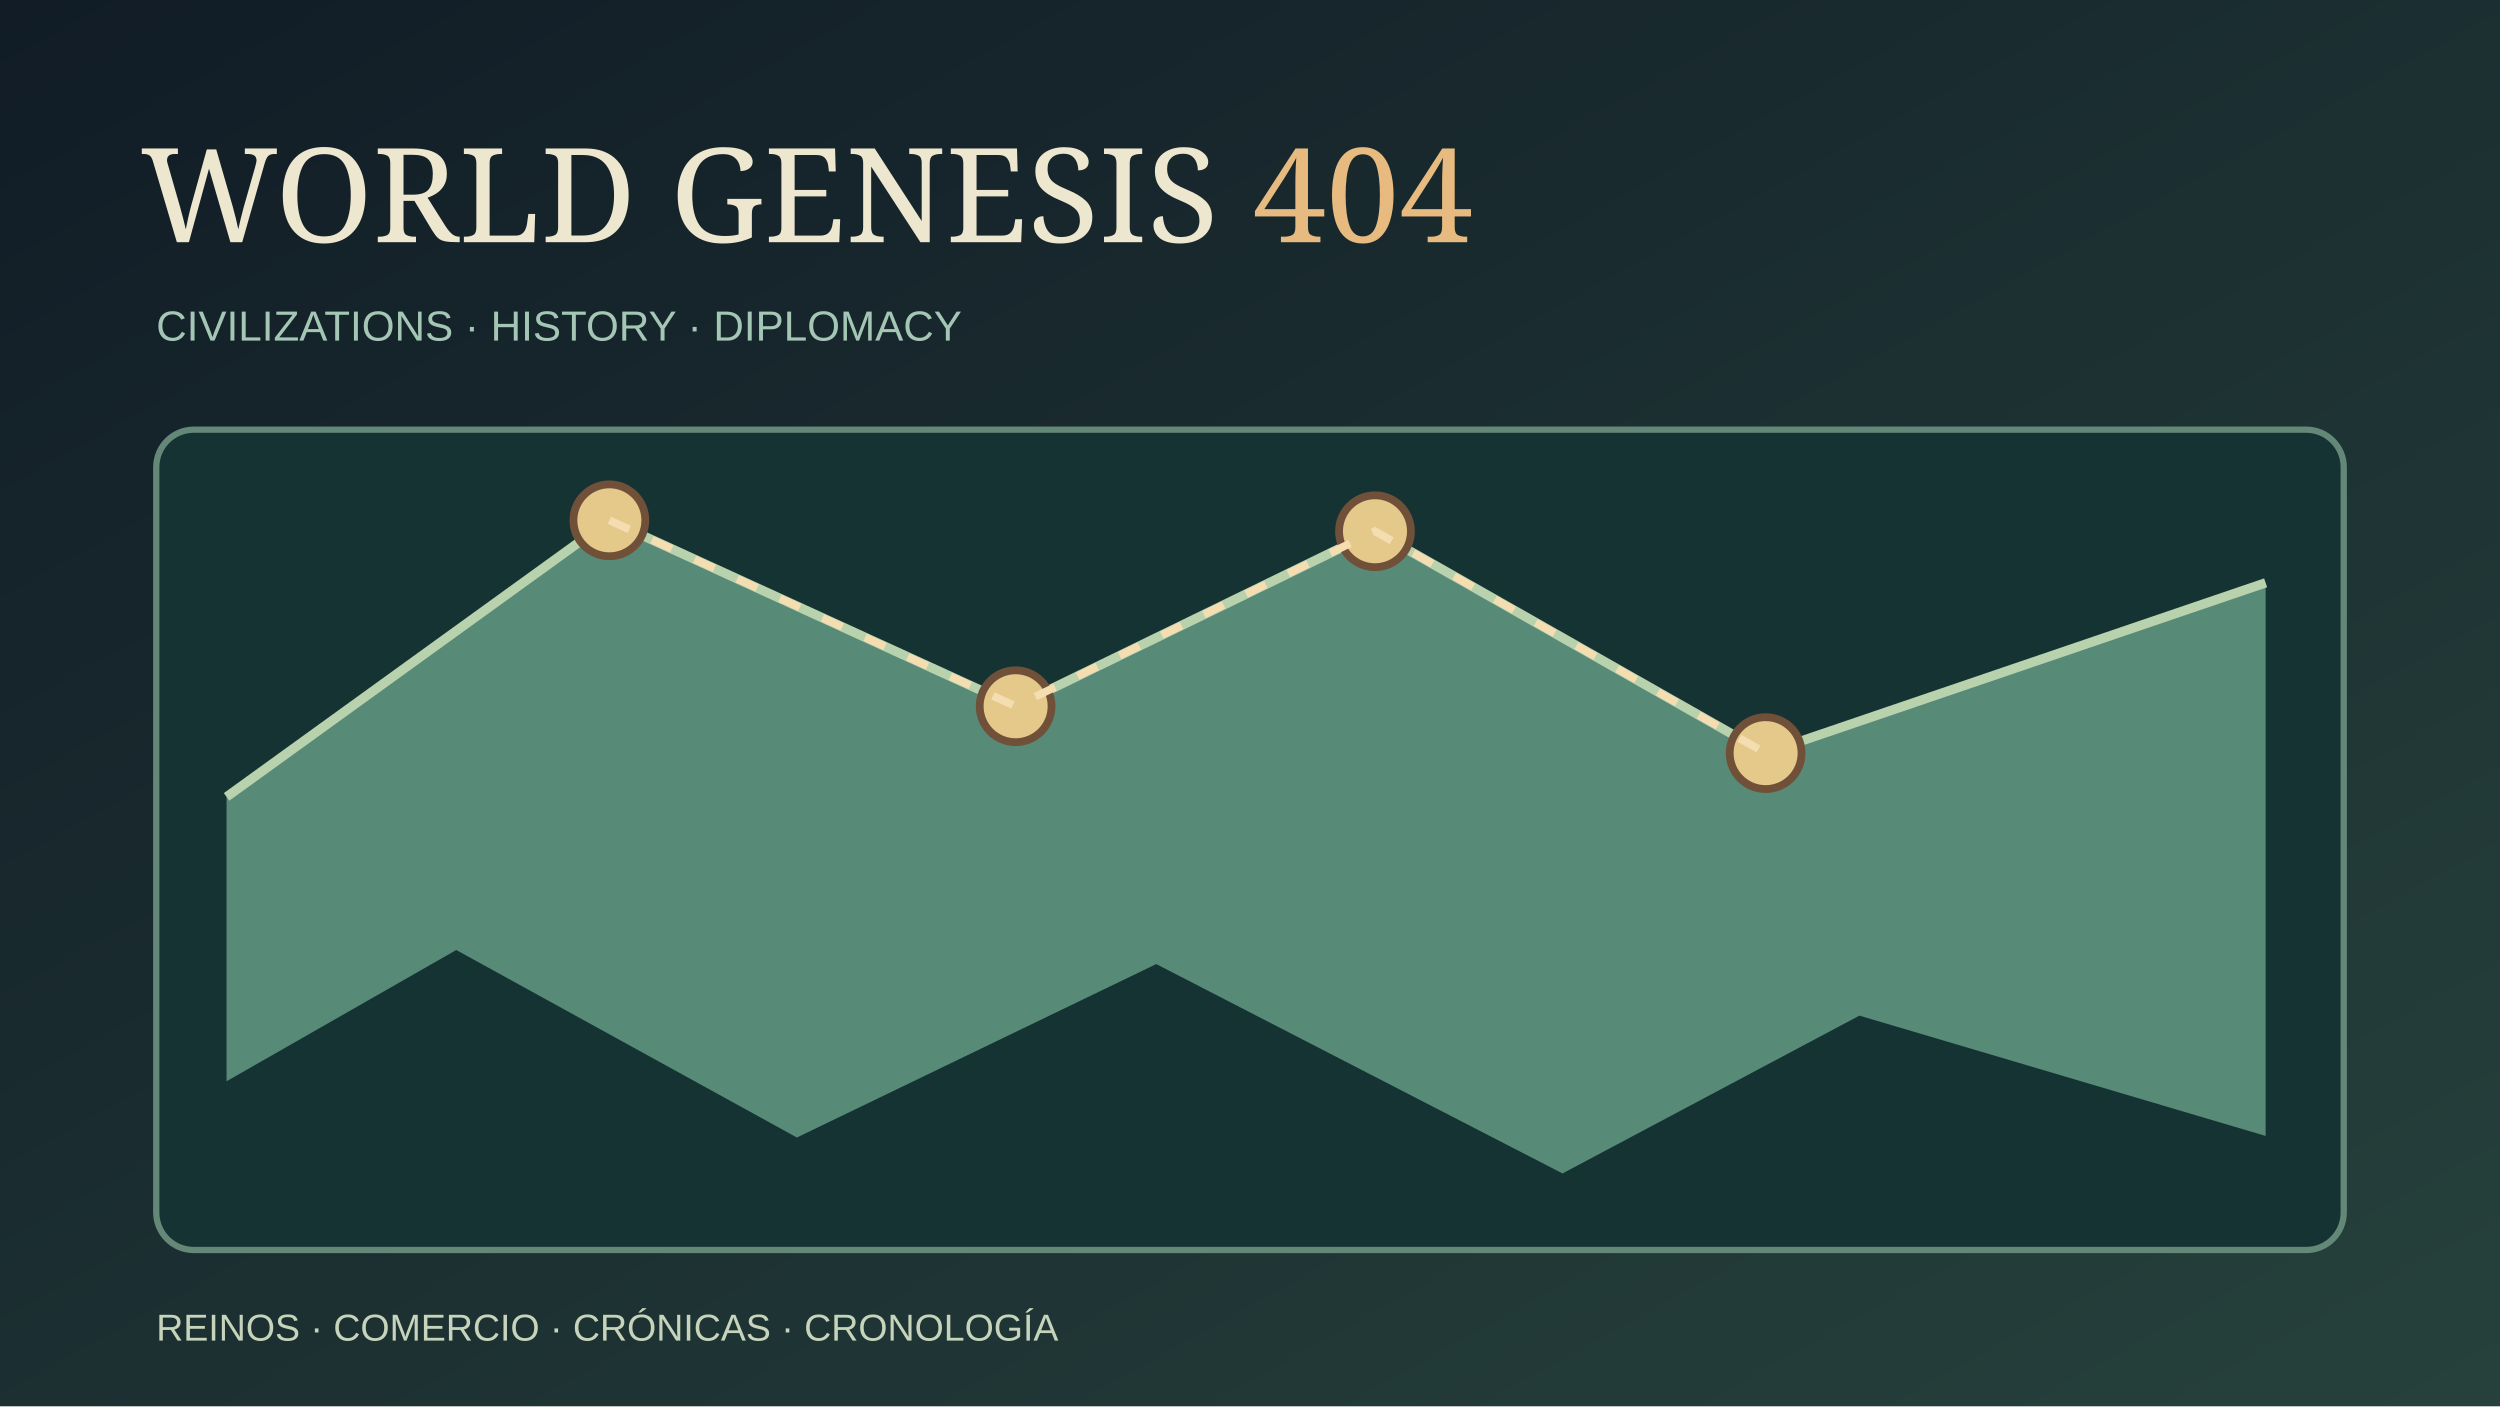
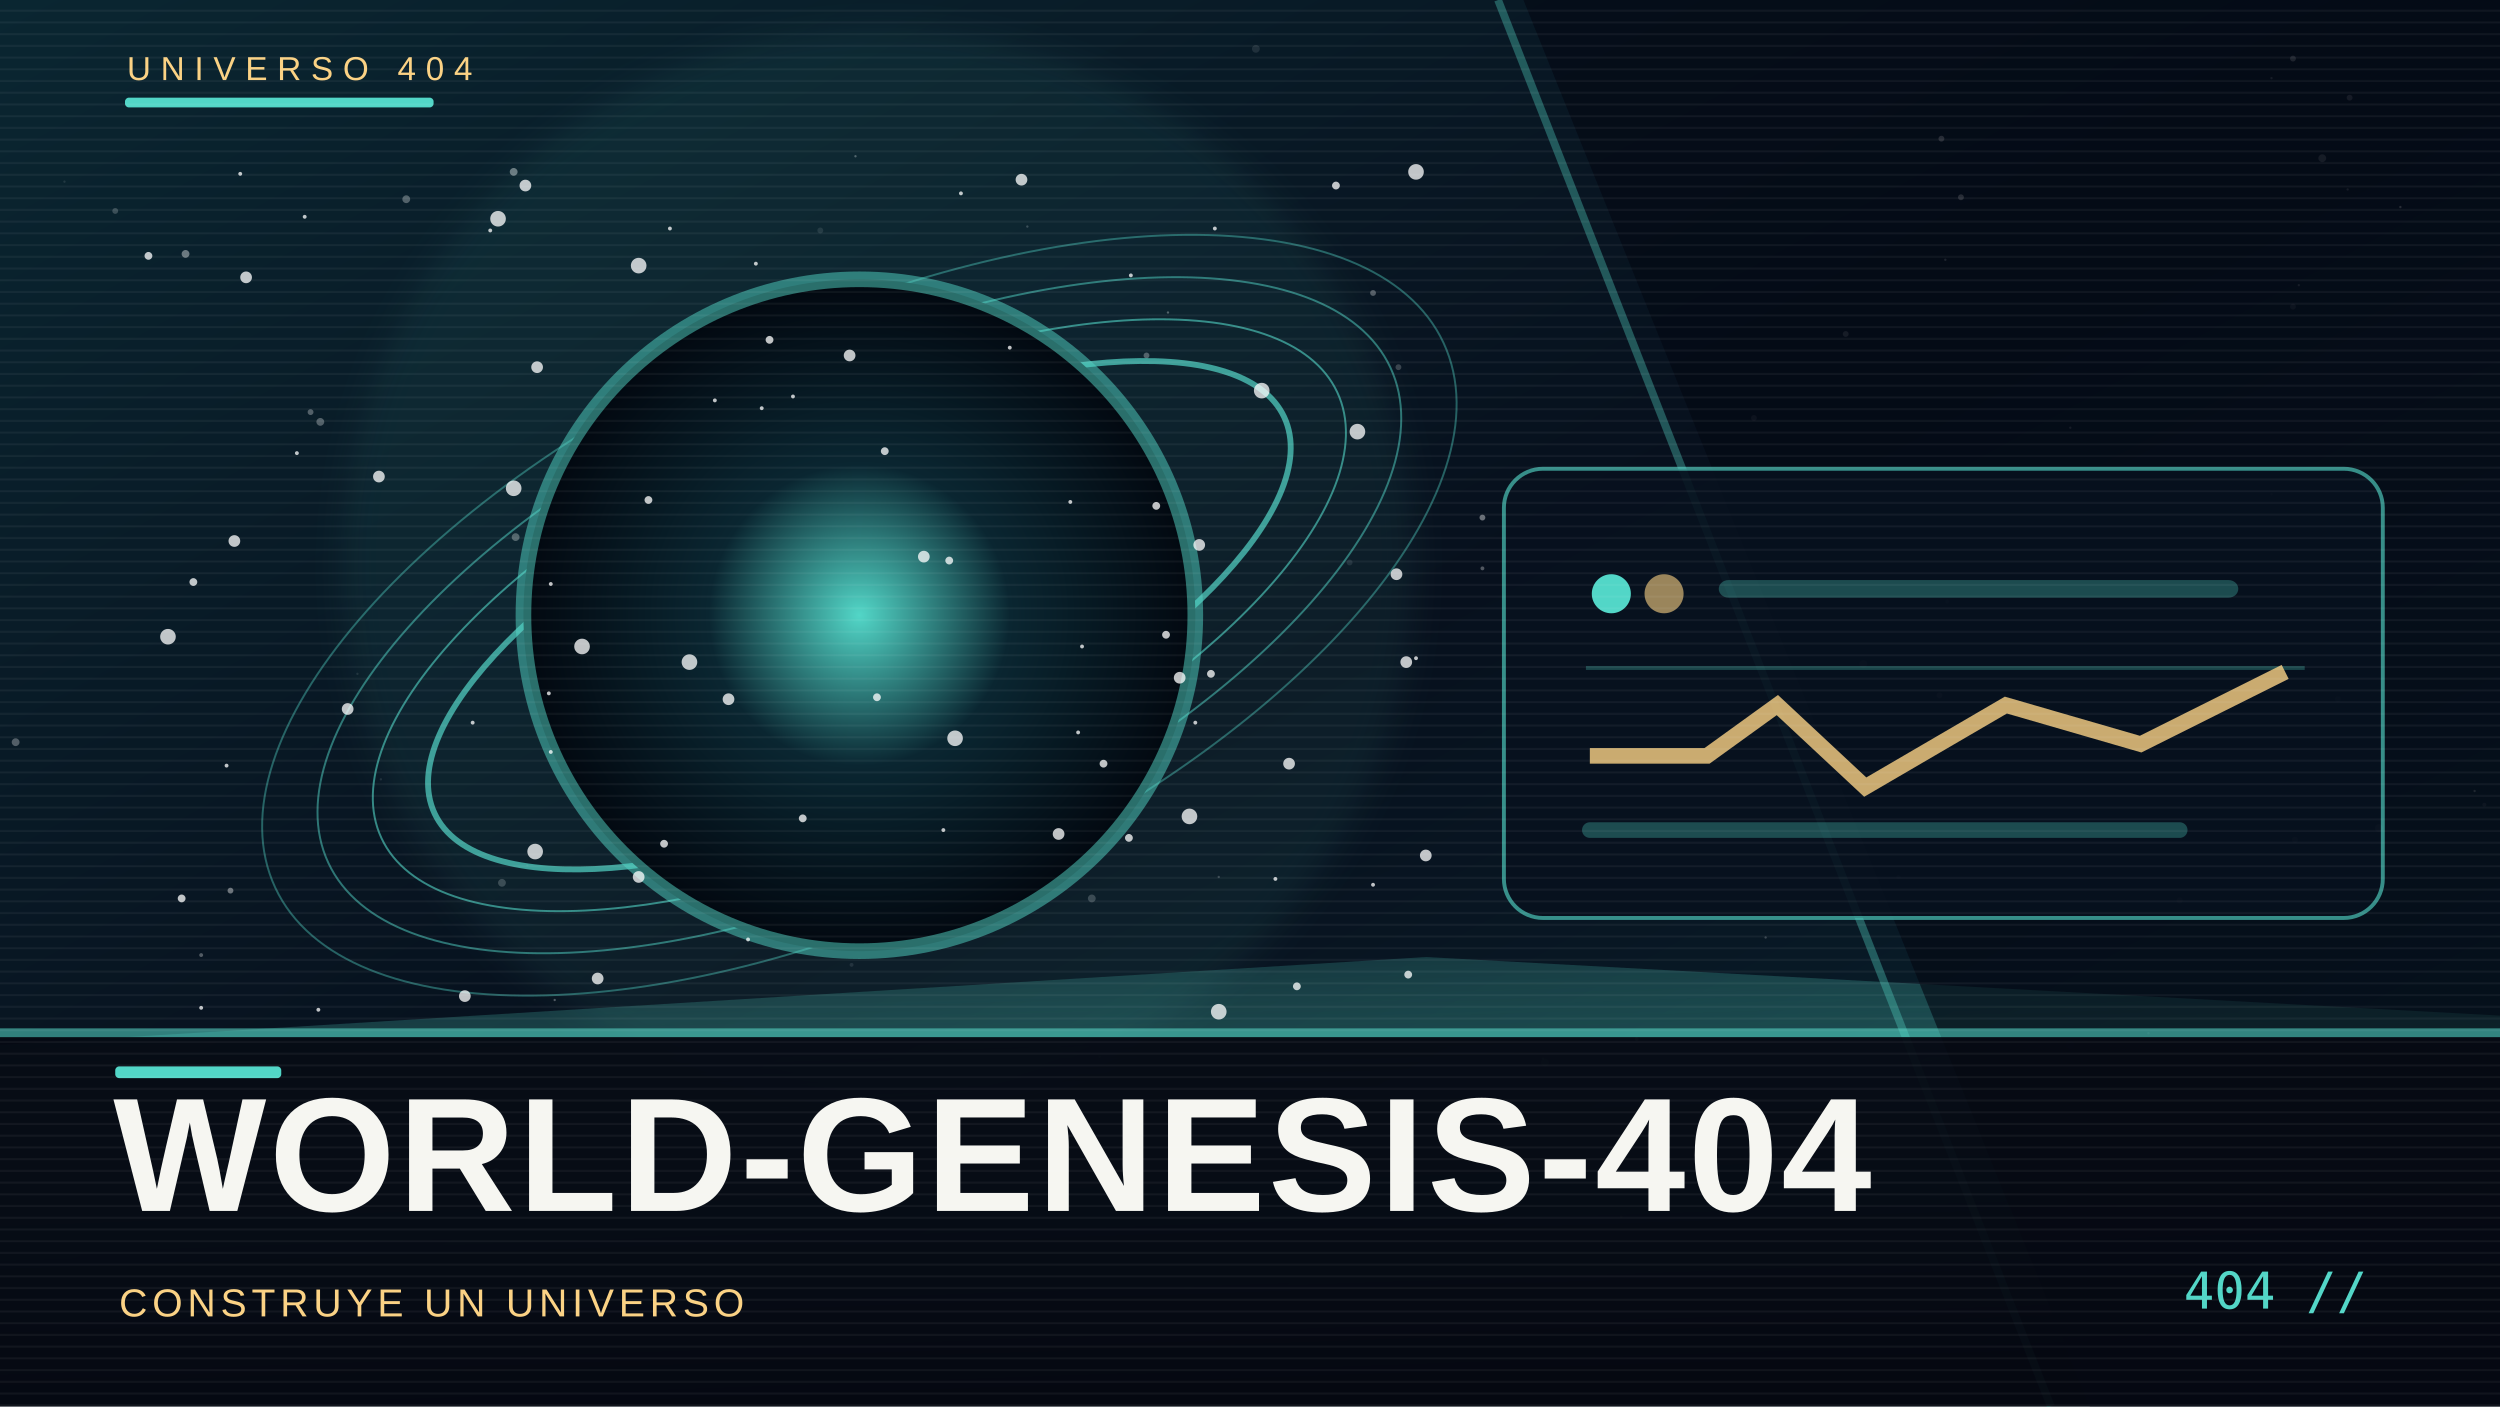
- <svg xmlns="http://www.w3.org/2000/svg" viewBox="0 0 1600 900" role="img" aria-labelledby="t d">
+ <svg xmlns="http://www.w3.org/2000/svg" viewBox="0 0 1280 720" role="img" aria-label="Carátula artística premium de WORLD-GENESIS-404">
  <defs>
-     <linearGradient id="b" x2="1" y2="1">
-       <stop stop-color="#111c26" />
-       <stop offset="1" stop-color="#26413c" />
+     <linearGradient id="bg" x2="1" y2="1">
+       <stop stop-color="#0a2631" />
+       <stop offset=".5" stop-color="#07101d" />
+       <stop offset="1" stop-color="#0a2631" />
    </linearGradient>
+     <radialGradient id="orb">
+       <stop stop-color="#52d6c7" />
+       <stop offset=".45" stop-color="#0a2631" />
+       <stop offset="1" stop-color="#020810" />
+     </radialGradient>
+     <linearGradient id="floor" x2=".2" y2="1">
+       <stop stop-color="#52d6c7" stop-opacity=".12" />
+       <stop offset="1" stop-color="#020408" />
+     </linearGradient>
+     <filter id="glow">
+       <feGaussianBlur stdDeviation="8" />
+     </filter>
+     <pattern id="lines" width="6" height="6" patternUnits="userSpaceOnUse">
+       <path d="M0 5.5H6" stroke="#fff" opacity=".05" />
+     </pattern>
  </defs>
-   <rect width="1600" height="900" fill="url(#b)" />
-   <text x="90" y="155" font-family="Georgia,serif" font-size="84" fill="#eee7cf">WORLD GENESIS <tspan fill="#e7bb80">404</tspan>
-   </text>
-   <text x="100" y="218" font-family="Arial,sans-serif" font-size="27" fill="#a4c6b4">CIVILIZATIONS · HISTORY · DIPLOMACY</text>
-   <rect x="100" y="275" width="1400" height="525" rx="24" fill="#163334" stroke="#648878" stroke-width="4" />
-   <path d="M145 510 390 333 650 452 880 340 1130 482 1450 373V727L1190 650 1000 751 740 617 510 728 292 608 145 692Z" fill="#578b78" />
-   <path d="M145 510 390 333 650 452 880 340 1130 482 1450 373" fill="none" stroke="#b8d2ad" stroke-width="6" />
-   <g fill="#e5c98b" stroke="#715039" stroke-width="5">
-     <circle cx="390" cy="333" r="23" />
-     <circle cx="650" cy="452" r="23" />
-     <circle cx="880" cy="340" r="23" />
-     <circle cx="1130" cy="482" r="23" />
+   <rect width="1280" height="720" fill="url(#bg)" />
+   <circle cx="1175" cy="430" r="1.5" fill="#fff" opacity=".3" />
+   <circle cx="643" cy="25" r="2" fill="#fff" opacity=".1" />
+   <circle cx="355" cy="400" r="1" fill="#fff" opacity=".1" />
+   <circle cx="716" cy="188" r="1.5" fill="#fff" opacity=".2" />
+   <circle cx="195" cy="399" r="0.6" fill="#fff" opacity=".1" />
+   <circle cx="945" cy="171" r="1.5" fill="#fff" opacity=".2" />
+   <circle cx="118" cy="456" r="1.5" fill="#fff" opacity=".4" />
+   <circle cx="1060" cy="535" r="2" fill="#fff" opacity=".2" />
+   <circle cx="1163" cy="40" r="0.6" fill="#fff" opacity=".2" />
+   <circle cx="572" cy="700" r="1.5" fill="#fff" opacity=".1" />
+   <circle cx="559" cy="460" r="2" fill="#fff" opacity=".2" />
+   <circle cx="993" cy="356" r="1.5" fill="#fff" opacity=".4" />
+   <circle cx="536" cy="446" r="2" fill="#fff" opacity=".2" />
+   <circle cx="465" cy="255" r="2" fill="#fff" opacity=".1" />
+   <circle cx="1004" cy="101" r="1.5" fill="#fff" opacity=".4" />
+   <circle cx="270" cy="443" r="0.6" fill="#fff" opacity=".1" />
+   <circle cx="320" cy="196" r="2" fill="#fff" opacity=".3" />
+   <circle cx="848" cy="698" r="1" fill="#fff" opacity=".1" />
+   <circle cx="8" cy="380" r="2" fill="#fff" opacity=".3" />
+   <circle cx="284" cy="512" r="0.6" fill="#fff" opacity=".3" />
+   <circle cx="417" cy="445" r="1.5" fill="#fff" opacity=".1" />
+   <circle cx="1202" cy="97" r="0.6" fill="#fff" opacity=".2" />
+   <circle cx="1100" cy="529" r="0.6" fill="#fff" opacity=".3" />
+   <circle cx="996" cy="133" r="0.6" fill="#fff" opacity=".3" />
+   <circle cx="1197" cy="358" r="1.5" fill="#fff" opacity=".2" />
+   <circle cx="926" cy="593" r="1.5" fill="#fff" opacity=".4" />
+   <circle cx="508" cy="182" r="0.6" fill="#fff" opacity=".4" />
+   <circle cx="550" cy="395" r="1" fill="#fff" opacity=".1" />
+   <circle cx="898" cy="214" r="1.5" fill="#fff" opacity=".1" />
+   <circle cx="164" cy="216" r="2" fill="#fff" opacity=".3" />
+   <circle cx="397" cy="443" r="2" fill="#fff" opacity=".3" />
+   <circle cx="1267" cy="405" r="0.6" fill="#fff" opacity=".3" />
+   <circle cx="691" cy="288" r="1.5" fill="#fff" opacity=".1" />
+   <circle cx="972" cy="449" r="1" fill="#fff" opacity=".2" />
+   <circle cx="608" cy="659" r="1.5" fill="#fff" opacity=".1" />
+   <circle cx="420" cy="118" r="1.5" fill="#fff" opacity=".1" />
+   <circle cx="904" cy="480" r="0.6" fill="#fff" opacity=".2" />
+   <circle cx="183" cy="345" r="0.6" fill="#fff" opacity=".1" />
+   <circle cx="1203" cy="50" r="1.5" fill="#fff" opacity=".2" />
+   <circle cx="217" cy="567" r="2" fill="#fff" opacity=".4" />
+   <circle cx="163" cy="605" r="0.6" fill="#fff" opacity=".1" />
+   <circle cx="339" cy="301" r="1.5" fill="#fff" opacity=".2" />
+   <circle cx="1272" cy="412" r="1" fill="#fff" opacity=".1" />
+   <circle cx="406" cy="259" r="2" fill="#fff" opacity=".1" />
+   <circle cx="790" cy="542" r="0.6" fill="#fff" opacity=".3" />
+   <circle cx="338" cy="337" r="1" fill="#fff" opacity=".4" />
+   <circle cx="436" cy="494" r="1" fill="#fff" opacity=".1" />
+   <circle cx="759" cy="265" r="1.5" fill="#fff" opacity=".4" />
+   <circle cx="59" cy="108" r="1.5" fill="#fff" opacity=".2" />
+   <circle cx="1060" cy="219" r="0.6" fill="#fff" opacity=".2" />
+   <circle cx="598" cy="160" r="0.6" fill="#fff" opacity=".3" />
+   <circle cx="526" cy="116" r="0.6" fill="#fff" opacity=".2" />
+   <circle cx="254" cy="600" r="2" fill="#fff" opacity=".3" />
+   <circle cx="257" cy="452" r="2" fill="#fff" opacity=".2" />
+   <circle cx="1218" cy="424" r="2" fill="#fff" opacity=".4" />
+   <circle cx="1174" cy="157" r="1.5" fill="#fff" opacity=".1" />
+   <circle cx="994" cy="71" r="1.5" fill="#fff" opacity=".4" />
+   <circle cx="103" cy="489" r="1" fill="#fff" opacity=".3" />
+   <circle cx="225" cy="687" r="1.5" fill="#fff" opacity=".2" />
+   <circle cx="1177" cy="146" r="0.6" fill="#fff" opacity=".2" />
+   <circle cx="1116" cy="461" r="1.5" fill="#fff" opacity=".3" />
+   <circle cx="759" cy="291" r="1" fill="#fff" opacity=".3" />
+   <circle cx="624" cy="449" r="0.6" fill="#fff" opacity=".2" />
+   <circle cx="1174" cy="30" r="1.5" fill="#fff" opacity=".3" />
+   <circle cx="954" cy="340" r="2" fill="#fff" opacity=".3" />
+   <circle cx="33" cy="93" r="0.6" fill="#fff" opacity=".1" />
+   <circle cx="791" cy="544" r="2" fill="#fff" opacity=".2" />
+   <circle cx="95" cy="130" r="2" fill="#fff" opacity=".4" />
+   <circle cx="838" cy="532" r="1" fill="#fff" opacity=".4" />
+   <circle cx="1189" cy="81" r="2" fill="#fff" opacity=".2" />
+   <circle cx="541" cy="336" r="1" fill="#fff" opacity=".4" />
+   <circle cx="264" cy="275" r="2" fill="#fff" opacity=".3" />
+   <circle cx="263" cy="88" r="2" fill="#fff" opacity=".4" />
+   <circle cx="1163" cy="253" r="0.6" fill="#fff" opacity=".3" />
+   <circle cx="159" cy="211" r="1.5" fill="#fff" opacity=".3" />
+   <circle cx="456" cy="476" r="0.6" fill="#fff" opacity=".3" />
+   <circle cx="453" cy="611" r="1.5" fill="#fff" opacity=".4" />
+   <circle cx="208" cy="102" r="2" fill="#fff" opacity=".3" />
+   <circle cx="690" cy="571" r="0.6" fill="#fff" opacity=".2" />
+   <circle cx="703" cy="150" r="1.5" fill="#fff" opacity=".3" />
+   <circle cx="563" cy="541" r="0.6" fill="#fff" opacity=".2" />
+   <circle cx="587" cy="182" r="1.5" fill="#fff" opacity=".3" />
+   <circle cx="1118" cy="587" r="0.6" fill="#fff" opacity=".3" />
+   <circle cx="1229" cy="106" r="0.6" fill="#fff" opacity=".4" />
+   <circle cx="438" cy="80" r="0.6" fill="#fff" opacity=".3" />
+   <circle cx="411" cy="664" r="1.5" fill="#fff" opacity=".1" />
+   <circle cx="830" cy="623" r="0.6" fill="#fff" opacity=".4" />
+   <circle cx="997" cy="308" r="1" fill="#fff" opacity=".2" />
+   <circle cx="775" cy="602" r="0.6" fill="#fff" opacity=".2" />
+   <circle cx="553" cy="416" r="2" fill="#fff" opacity=".3" />
+   <circle cx="450" cy="290" r="275" fill="#52d6c7" opacity=".07" filter="url(#glow)" />
+   <path d="M0 535L730 490L1280 520V720H0Z" fill="url(#floor)" />
+   <g>
+     <ellipse cx="440" cy="315" rx="240" ry="90" fill="none" stroke="#52d6c7" stroke-width="3" opacity=".7" transform="rotate(-25 440 315)" />
+     <ellipse cx="440" cy="315" rx="270" ry="110" fill="none" stroke="#52d6c7" stroke-width="1" opacity=".6" transform="rotate(-25 440 315)" />
+     <ellipse cx="440" cy="315" rx="300" ry="130" fill="none" stroke="#52d6c7" stroke-width="1" opacity=".5" transform="rotate(-25 440 315)" />
+     <ellipse cx="440" cy="315" rx="330" ry="150" fill="none" stroke="#52d6c7" stroke-width="1" opacity=".4" transform="rotate(-25 440 315)" />
+     <circle cx="440" cy="315" r="172" fill="url(#orb)" stroke="#52d6c7" stroke-opacity=".5" stroke-width="8" />
+     <circle cx="274" cy="436" r="4" fill="#fff" opacity=".75" />
+     <circle cx="281" cy="355" r="1" fill="#fff" opacity=".75" />
+     <circle cx="660" cy="391" r="3" fill="#fff" opacity=".75" />
+     <circle cx="394" cy="174" r="2" fill="#fff" opacity=".75" />
+     <circle cx="725" cy="337" r="1" fill="#fff" opacity=".75" />
+     <circle cx="327" cy="136" r="4" fill="#fff" opacity=".75" />
+     <circle cx="103" cy="516" r="1" fill="#fff" opacity=".75" />
+     <circle cx="483" cy="425" r="1" fill="#fff" opacity=".75" />
+     <circle cx="275" cy="188" r="3" fill="#fff" opacity=".75" />
+     <circle cx="449" cy="357" r="2" fill="#fff" opacity=".75" />
+     <circle cx="609" cy="418" r="4" fill="#fff" opacity=".75" />
+     <circle cx="703" cy="453" r="1" fill="#fff" opacity=".75" />
+     <circle cx="156" cy="111" r="1" fill="#fff" opacity=".75" />
+     <circle cx="548" cy="257" r="1" fill="#fff" opacity=".75" />
+     <circle cx="721" cy="499" r="2" fill="#fff" opacity=".75" />
+     <circle cx="251" cy="118" r="1" fill="#fff" opacity=".75" />
+     <circle cx="373" cy="358" r="3" fill="#fff" opacity=".75" />
+     <circle cx="684" cy="95" r="2" fill="#fff" opacity=".75" />
+     <circle cx="282" cy="385" r="1" fill="#fff" opacity=".75" />
+     <circle cx="612" cy="370" r="1" fill="#fff" opacity=".75" />
+     <circle cx="406" cy="203" r="1" fill="#fff" opacity=".75" />
+     <circle cx="492" cy="99" r="1" fill="#fff" opacity=".75" />
+     <circle cx="126" cy="142" r="3" fill="#fff" opacity=".75" />
+     <circle cx="242" cy="370" r="1" fill="#fff" opacity=".75" />
+     <circle cx="620" cy="345" r="2" fill="#fff" opacity=".75" />
+     <circle cx="86" cy="326" r="4" fill="#fff" opacity=".75" />
+     <circle cx="730" cy="438" r="3" fill="#fff" opacity=".75" />
+     <circle cx="453" cy="231" r="2" fill="#fff" opacity=".75" />
+     <circle cx="486" cy="287" r="2" fill="#fff" opacity=".75" />
+     <circle cx="411" cy="419" r="2" fill="#fff" opacity=".75" />
+     <circle cx="489" cy="378" r="4" fill="#fff" opacity=".75" />
+     <circle cx="552" cy="375" r="1" fill="#fff" opacity=".75" />
+     <circle cx="554" cy="331" r="1" fill="#fff" opacity=".75" />
+     <circle cx="473" cy="285" r="3" fill="#fff" opacity=".75" />
+     <circle cx="366" cy="205" r="1" fill="#fff" opacity=".75" />
+     <circle cx="353" cy="339" r="4" fill="#fff" opacity=".75" />
+     <circle cx="152" cy="232" r="1" fill="#fff" opacity=".75" />
+     <circle cx="93" cy="460" r="2" fill="#fff" opacity=".75" />
+     <circle cx="120" cy="277" r="3" fill="#fff" opacity=".75" />
+     <circle cx="255" cy="112" r="4" fill="#fff" opacity=".75" />
+     <circle cx="579" cy="141" r="1" fill="#fff" opacity=".75" />
+     <circle cx="435" cy="182" r="3" fill="#fff" opacity=".75" />
+     <circle cx="269" cy="95" r="3" fill="#fff" opacity=".75" />
+     <circle cx="604" cy="347" r="3" fill="#fff" opacity=".75" />
+     <circle cx="327" cy="449" r="3" fill="#fff" opacity=".75" />
+     <circle cx="614" cy="279" r="3" fill="#fff" opacity=".75" />
+     <circle cx="542" cy="427" r="3" fill="#fff" opacity=".75" />
+     <circle cx="306" cy="501" r="3" fill="#fff" opacity=".75" />
+     <circle cx="597" cy="325" r="2" fill="#fff" opacity=".75" />
+     <circle cx="263" cy="250" r="4" fill="#fff" opacity=".75" />
+     <circle cx="178" cy="363" r="3" fill="#fff" opacity=".75" />
+     <circle cx="387" cy="135" r="1" fill="#fff" opacity=".75" />
+     <circle cx="99" cy="298" r="2" fill="#fff" opacity=".75" />
+     <circle cx="725" cy="88" r="4" fill="#fff" opacity=".75" />
+     <circle cx="238" cy="510" r="3" fill="#fff" opacity=".75" />
+     <circle cx="123" cy="89" r="1" fill="#fff" opacity=".75" />
+     <circle cx="720" cy="339" r="3" fill="#fff" opacity=".75" />
+     <circle cx="565" cy="391" r="2" fill="#fff" opacity=".75" />
+     <circle cx="578" cy="429" r="2" fill="#fff" opacity=".75" />
+     <circle cx="343" cy="117" r="1" fill="#fff" opacity=".75" />
+     <circle cx="194" cy="244" r="3" fill="#fff" opacity=".75" />
+     <circle cx="390" cy="209" r="1" fill="#fff" opacity=".75" />
+     <circle cx="383" cy="481" r="1" fill="#fff" opacity=".75" />
+     <circle cx="646" cy="200" r="4" fill="#fff" opacity=".75" />
+     <circle cx="624" cy="518" r="4" fill="#fff" opacity=".75" />
+     <circle cx="653" cy="450" r="1" fill="#fff" opacity=".75" />
+     <circle cx="116" cy="392" r="1" fill="#fff" opacity=".75" />
+     <circle cx="715" cy="294" r="3" fill="#fff" opacity=".75" />
+     <circle cx="340" cy="432" r="2" fill="#fff" opacity=".75" />
+     <circle cx="664" cy="505" r="2" fill="#fff" opacity=".75" />
+     <circle cx="517" cy="178" r="1" fill="#fff" opacity=".75" />
+     <circle cx="163" cy="517" r="1" fill="#fff" opacity=".75" />
+     <circle cx="622" cy="117" r="1" fill="#fff" opacity=".75" />
+     <circle cx="298" cy="331" r="4" fill="#fff" opacity=".75" />
+     <circle cx="76" cy="131" r="2" fill="#fff" opacity=".75" />
+     <circle cx="695" cy="221" r="4" fill="#fff" opacity=".75" />
+     <circle cx="592" cy="259" r="2" fill="#fff" opacity=".75" />
+     <circle cx="523" cy="92" r="3" fill="#fff" opacity=".75" />
+     <circle cx="282" cy="299" r="1" fill="#fff" opacity=".75" />
+     <circle cx="332" cy="256" r="2" fill="#fff" opacity=".75" />
  </g>
-   <path d="M390 333 650 452 880 340 1130 482" stroke="#f5ddb2" stroke-width="5" stroke-dasharray="14 16" fill="none" />
-   <text x="100" y="858" fill="#c6d4bb" font-family="Arial,sans-serif" font-size="24">REINOS · COMERCIO · CRÓNICAS · CRONOLOGÍA</text>
+   <path d="M780 0L1280 0V720H1070Z" fill="#030713" opacity=".65" />
+   <path d="M767 0L1050 720" stroke="#52d6c7" stroke-width="4" opacity=".35" />
+   <rect x="64" y="50" width="158" height="5" rx="2" fill="#52d6c7" />
+   <text x="65" y="41" font-family="Arial,sans-serif" font-size="17" letter-spacing="5" fill="#fbd284">UNIVERSO 404</text>
+   <g transform="translate(770 240)">
+     <rect width="450" height="230" rx="20" fill="#07111e" opacity=".91" stroke="#52d6c7" stroke-opacity=".7" stroke-width="2" />
+     <circle cx="55" cy="64" r="10" fill="#52d6c7" />
+     <circle cx="82" cy="64" r="10" fill="#fbd284" opacity=".6" />
+     <rect x="110" y="57" width="266" height="9" rx="5" fill="#52d6c7" opacity=".3" />
+     <path d="M42 102H410" stroke="#52d6c7" stroke-opacity=".27" stroke-width="2" />
+     <path d="M44 147h60l36 -26l45 42l72 -42l69 20l74 -37" stroke="#fbd284" stroke-width="8" fill="none" opacity=".8" />
+     <path d="M44 185h302" stroke="#52d6c7" stroke-opacity=".3" stroke-width="8" stroke-linecap="round" />
+   </g>
+   <path d="M0 529H1280" stroke="#52d6c7" stroke-opacity=".55" stroke-width="5" />
+   <rect y="531" width="1280" height="189" fill="#050912" opacity=".94" />
+   <rect x="59" y="546" width="85" height="6" fill="#52d6c7" rx="2" />
+   <text x="58" y="620" font-family="Arial,DejaVu Sans,sans-serif" font-size="83" font-weight="900" fill="#f6f6f1" letter-spacing="1.5">WORLD-GENESIS-404</text>
+   <text x="61" y="674" font-family="Arial,DejaVu Sans,sans-serif" font-size="20" font-weight="500" fill="#fbd284" letter-spacing="2.5">CONSTRUYE UN UNIVERSO</text>
+   <text x="1212" y="670" text-anchor="end" font-family="monospace" font-size="26" fill="#52d6c7">404 //</text>
+   <rect width="1280" height="720" fill="url(#lines)" />
</svg>
